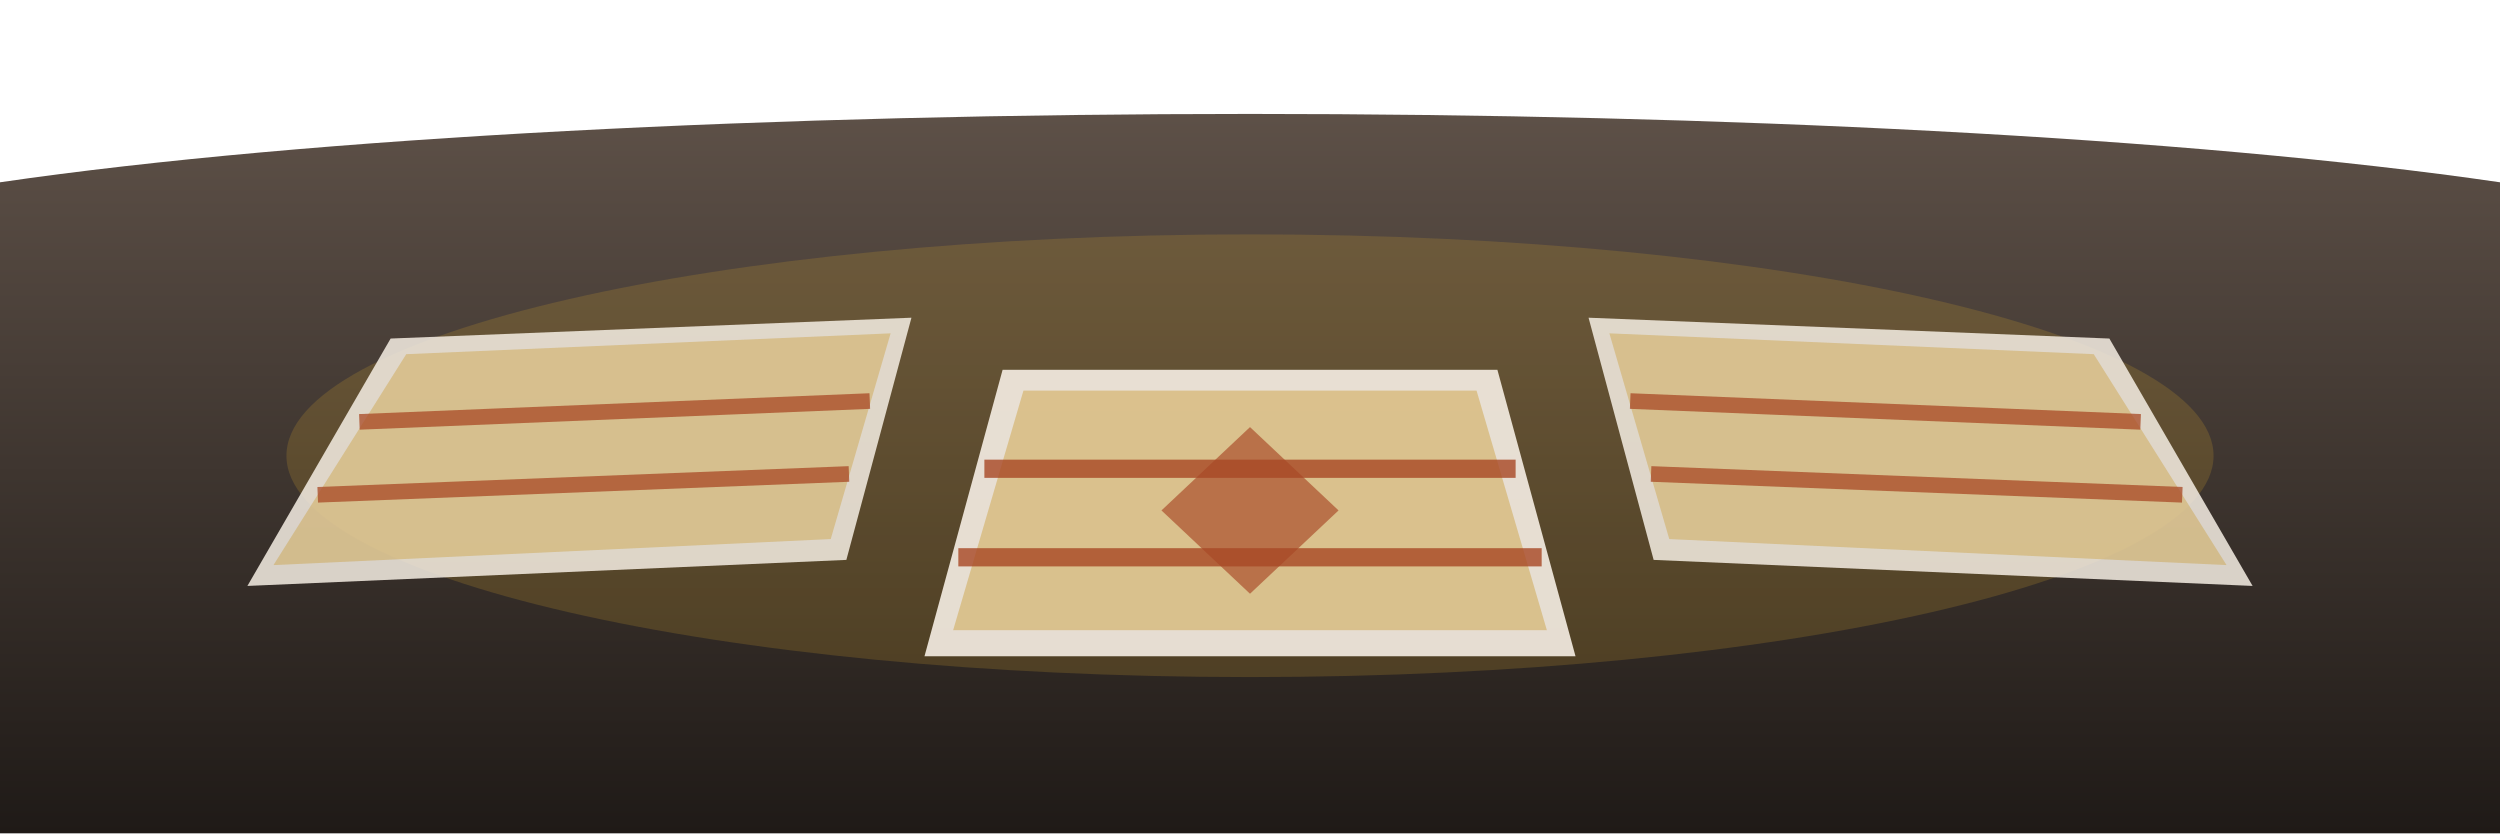
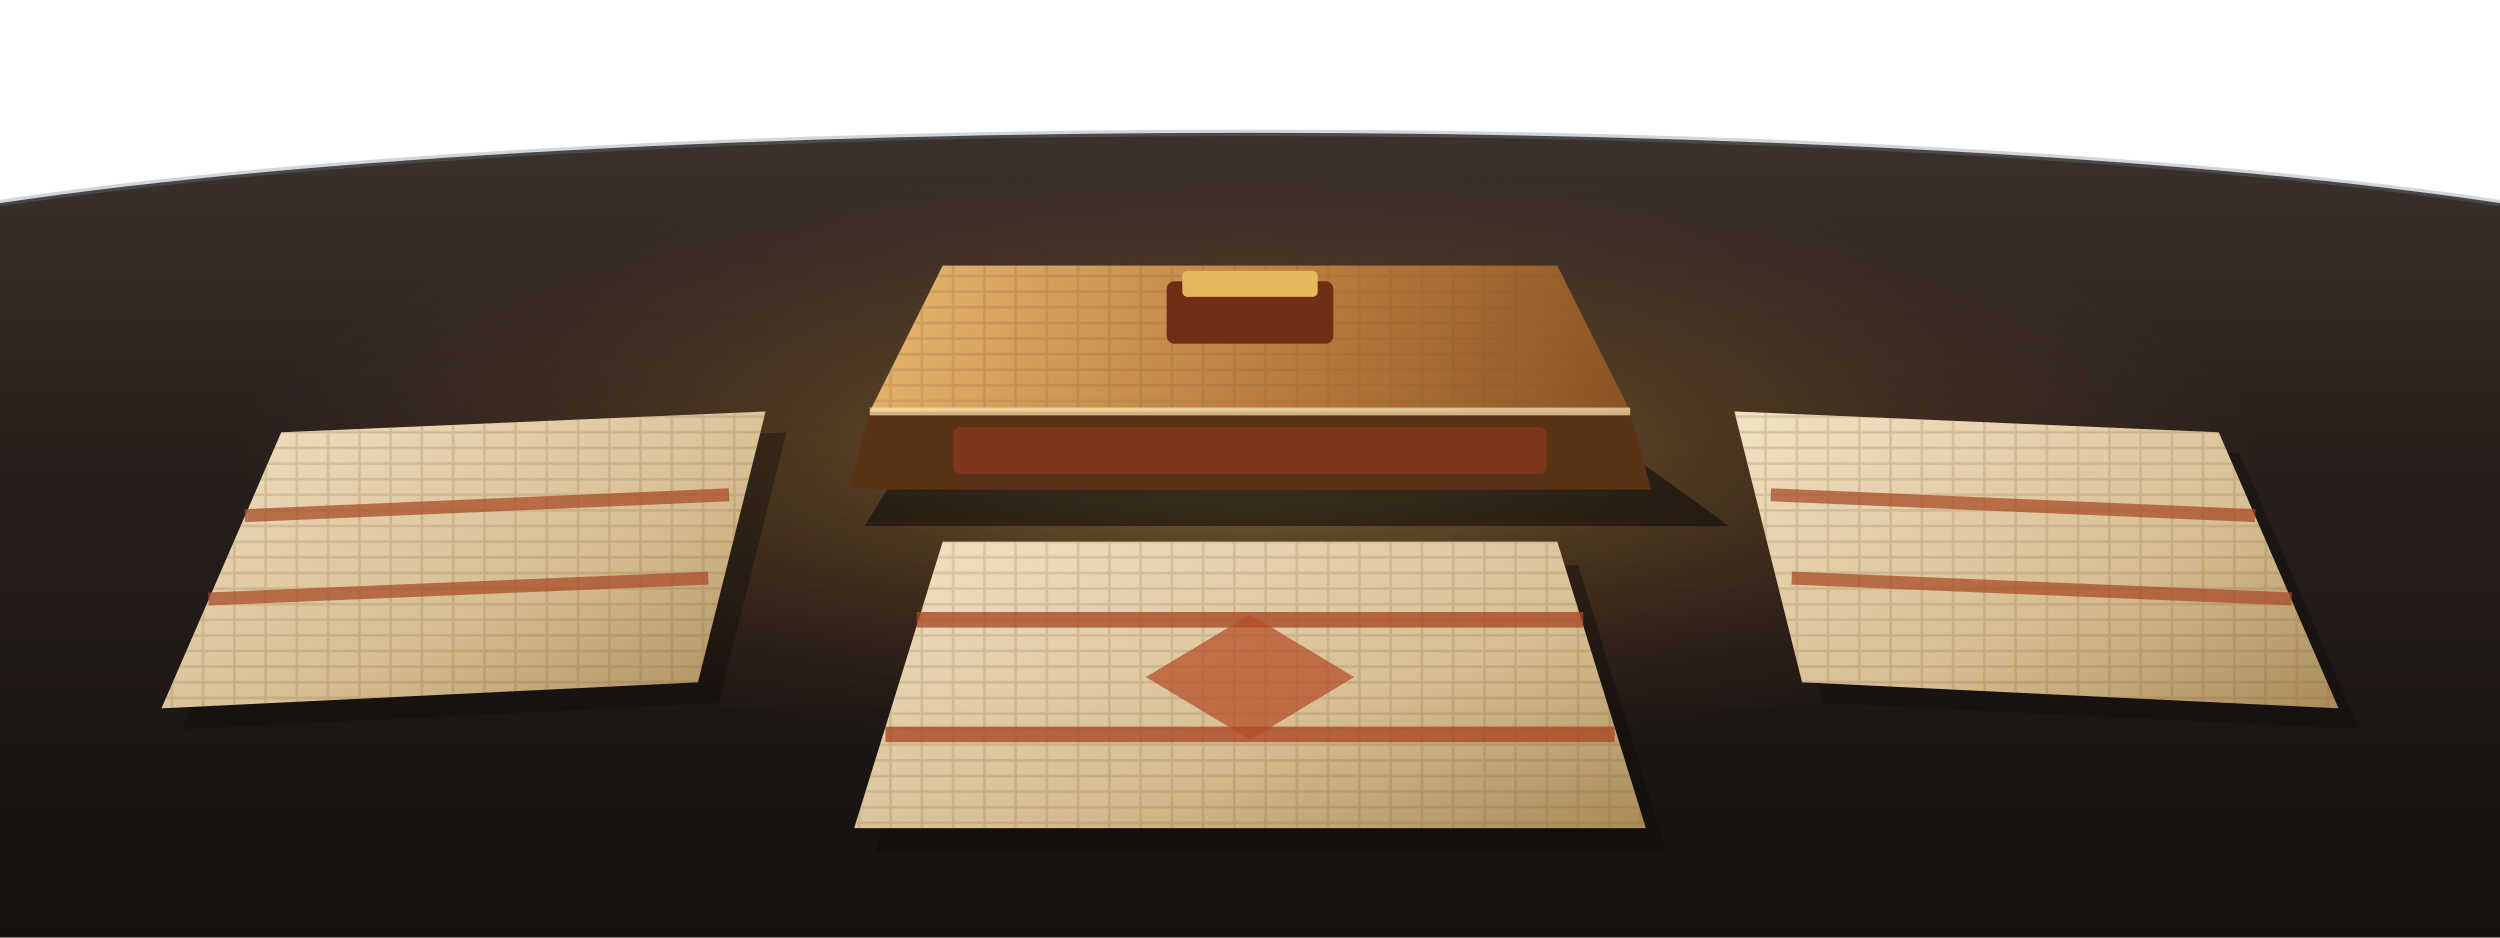
- <svg xmlns="http://www.w3.org/2000/svg" viewBox="0 0 960 320" fill="none">
+ <svg xmlns="http://www.w3.org/2000/svg" viewBox="0 0 960 360" fill="none">
  <defs>
-     <linearGradient id="yardGround" x1="480" y1="40" x2="480" y2="320" gradientUnits="userSpaceOnUse">
-       <stop offset="0%" stop-color="#5E5148" />
-       <stop offset="100%" stop-color="#1F1A17" />
+     <linearGradient id="san-choi-earth" x1="480" y1="40" x2="480" y2="360" gradientUnits="userSpaceOnUse">
+       <stop offset="0%" stop-color="#3E322C" />
+       <stop offset="45%" stop-color="#271F1B" />
+       <stop offset="100%" stop-color="#14100E" />
    </linearGradient>
+     <radialGradient id="san-choi-glow" cx="0.5" cy="0.46" r="0.48">
+       <stop offset="0%" stop-color="#F7D277" stop-opacity="0.45" />
+       <stop offset="45%" stop-color="#C98A2E" stop-opacity="0.22" />
+       <stop offset="100%" stop-color="#A84825" stop-opacity="0" />
+     </radialGradient>
+     <linearGradient id="san-choi-stage-top" x1="340" y1="90" x2="620" y2="195" gradientUnits="userSpaceOnUse">
+       <stop offset="0%" stop-color="#E7B76E" />
+       <stop offset="55%" stop-color="#B97B3C" />
+       <stop offset="100%" stop-color="#875022" />
+     </linearGradient>
+     <linearGradient id="san-choi-mat" x1="0" y1="0" x2="1" y2="1">
+       <stop offset="0%" stop-color="#F2E2C4" />
+       <stop offset="60%" stop-color="#D7BE92" />
+       <stop offset="100%" stop-color="#A98B5A" />
+     </linearGradient>
+     <pattern id="san-choi-weave-pat" width="12" height="12" patternUnits="userSpaceOnUse">
+       <path d="M0 4 H12 M0 10 H12 M6 0 V12" stroke="#7A5A32" stroke-opacity="0.18" stroke-width="1" />
+     </pattern>
  </defs>
-   <path d="M0 70 C240 35, 720 35, 960 70 L960 320 L0 320 Z" fill="url(#yardGround)" />
-   <ellipse cx="480" cy="175" rx="370" ry="85" fill="#C99A2E" fill-opacity="0.22" />
+   <path d="M0 78 C240 42, 720 42, 960 78 L960 360 L0 360 Z" fill="url(#san-choi-earth)" />
+   <path d="M0 78 C240 42, 720 42, 960 78" stroke="#6B7E8C" stroke-opacity="0.32" stroke-width="2.5" />
+   <ellipse cx="480" cy="185" rx="410" ry="118" fill="url(#san-choi-glow)" />
  <g>
-     <polygon points="150,130 350,122 325,215 95,225" fill="#F6EFE4" fill-opacity="0.85" />
-     <polygon points="156,136 342,128 319,207 105,217" fill="#C99A2E" fill-opacity="0.38" />
-     <line x1="138" y1="162" x2="334" y2="154" stroke="#A84825" stroke-width="6" stroke-opacity="0.75" />
-     <line x1="122" y1="190" x2="326" y2="182" stroke="#A84825" stroke-width="6" stroke-opacity="0.75" />
+     <polygon points="348,176 628,176 664,202 332,202" fill="#0F0B09" fill-opacity="0.58" />
+     <polygon points="334,158 626,158 634,188 326,188" fill="#5A3317" />
+     <rect x="366" y="164" width="228" height="18" rx="3" fill="#7D361A" />
+     <polygon points="362,102 598,102 626,158 334,158" fill="url(#san-choi-stage-top)" />
+     <polygon points="362,102 598,102 626,158 334,158" fill="url(#san-choi-weave-pat)" />
+     <line x1="334" y1="158" x2="626" y2="158" stroke="#FCE5B2" stroke-opacity="0.72" stroke-width="3" />
+     <rect x="448" y="108" width="64" height="24" rx="3" fill="#702E14" />
+     <rect x="454" y="104" width="52" height="10" rx="2" fill="#E6B85C" />
  </g>
  <g>
-     <polygon points="385,142 575,142 605,252 355,252" fill="#F6EFE4" fill-opacity="0.9" />
-     <polygon points="393,150 567,150 594,242 366,242" fill="#C99A2E" fill-opacity="0.42" />
-     <line x1="378" y1="180" x2="582" y2="180" stroke="#A84825" stroke-width="7" stroke-opacity="0.8" />
-     <line x1="368" y1="214" x2="592" y2="214" stroke="#A84825" stroke-width="7" stroke-opacity="0.8" />
-     <polygon points="480,164 514,196 480,228 446,196" fill="#A84825" fill-opacity="0.65" />
+     <polygon points="108,166 294,158 268,262 62,272" fill="#0F0B09" fill-opacity="0.38" transform="translate(8 8)" />
+     <polygon points="108,166 294,158 268,262 62,272" fill="url(#san-choi-mat)" />
+     <polygon points="108,166 294,158 268,262 62,272" fill="url(#san-choi-weave-pat)" />
+     <line x1="94" y1="198" x2="280" y2="190" stroke="#A84825" stroke-opacity="0.72" stroke-width="5" />
+     <line x1="80" y1="230" x2="272" y2="222" stroke="#A84825" stroke-opacity="0.72" stroke-width="5" />
  </g>
  <g>
-     <polygon points="610,122 810,130 865,225 635,215" fill="#F6EFE4" fill-opacity="0.85" />
-     <polygon points="618,128 804,136 855,217 641,207" fill="#C99A2E" fill-opacity="0.38" />
-     <line x1="626" y1="154" x2="822" y2="162" stroke="#A84825" stroke-width="6" stroke-opacity="0.75" />
-     <line x1="634" y1="182" x2="838" y2="190" stroke="#A84825" stroke-width="6" stroke-opacity="0.75" />
+     <polygon points="362,208 598,208 632,318 328,318" fill="#0F0B09" fill-opacity="0.42" transform="translate(8 9)" />
+     <polygon points="362,208 598,208 632,318 328,318" fill="url(#san-choi-mat)" />
+     <polygon points="362,208 598,208 632,318 328,318" fill="url(#san-choi-weave-pat)" />
+     <line x1="352" y1="238" x2="608" y2="238" stroke="#A84825" stroke-opacity="0.78" stroke-width="6" />
+     <line x1="340" y1="282" x2="620" y2="282" stroke="#A84825" stroke-opacity="0.78" stroke-width="6" />
+     <polygon points="480,236 520,260 480,284 440,260" fill="#B54D28" fill-opacity="0.72" />
+   </g>
+   <g>
+     <polygon points="666,158 852,166 898,272 692,262" fill="#0F0B09" fill-opacity="0.38" transform="translate(8 8)" />
+     <polygon points="666,158 852,166 898,272 692,262" fill="url(#san-choi-mat)" />
+     <polygon points="666,158 852,166 898,272 692,262" fill="url(#san-choi-weave-pat)" />
+     <line x1="680" y1="190" x2="866" y2="198" stroke="#A84825" stroke-opacity="0.72" stroke-width="5" />
+     <line x1="688" y1="222" x2="880" y2="230" stroke="#A84825" stroke-opacity="0.72" stroke-width="5" />
  </g>
</svg>
